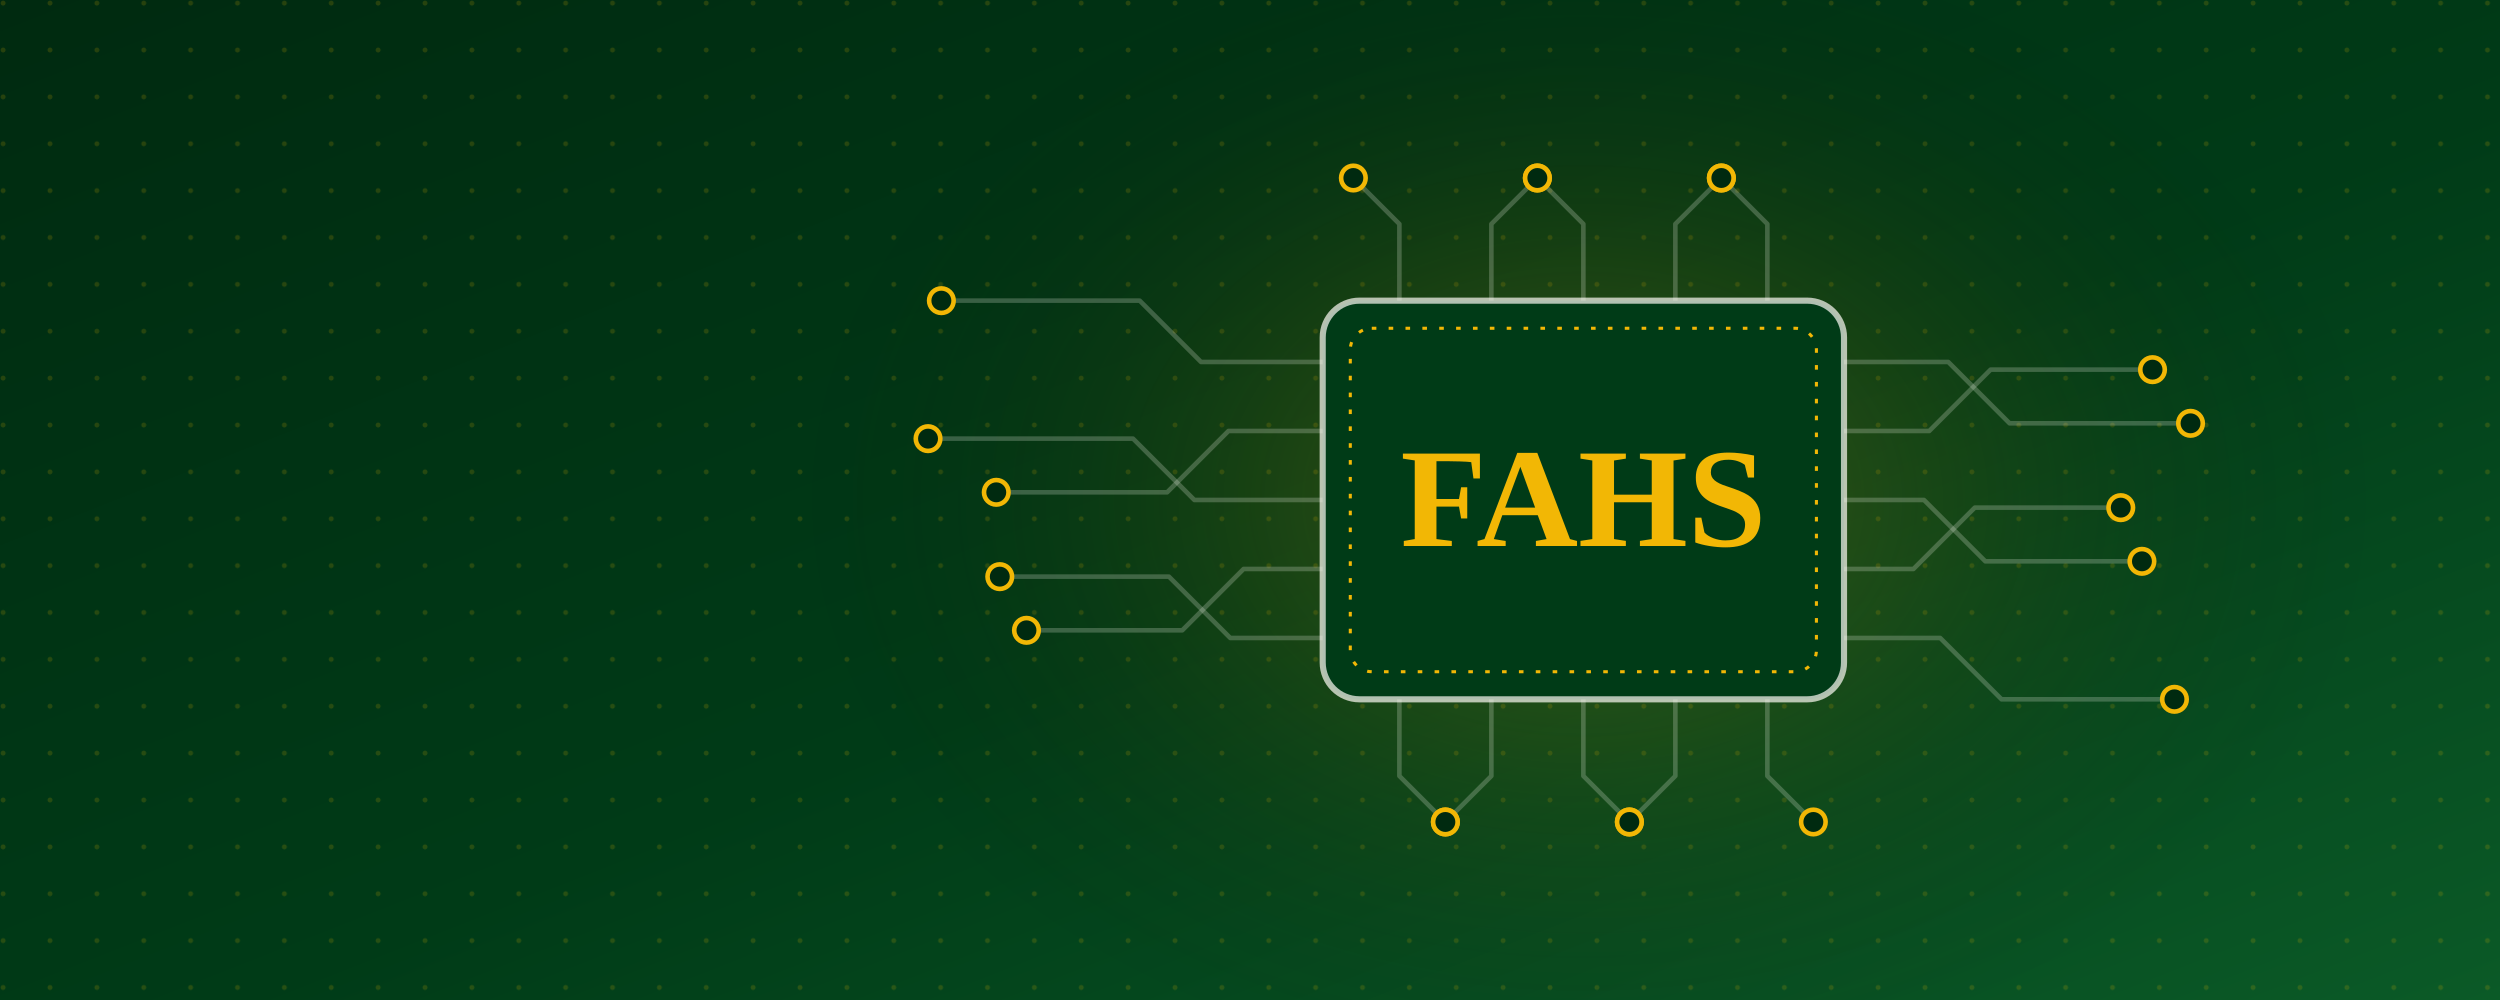
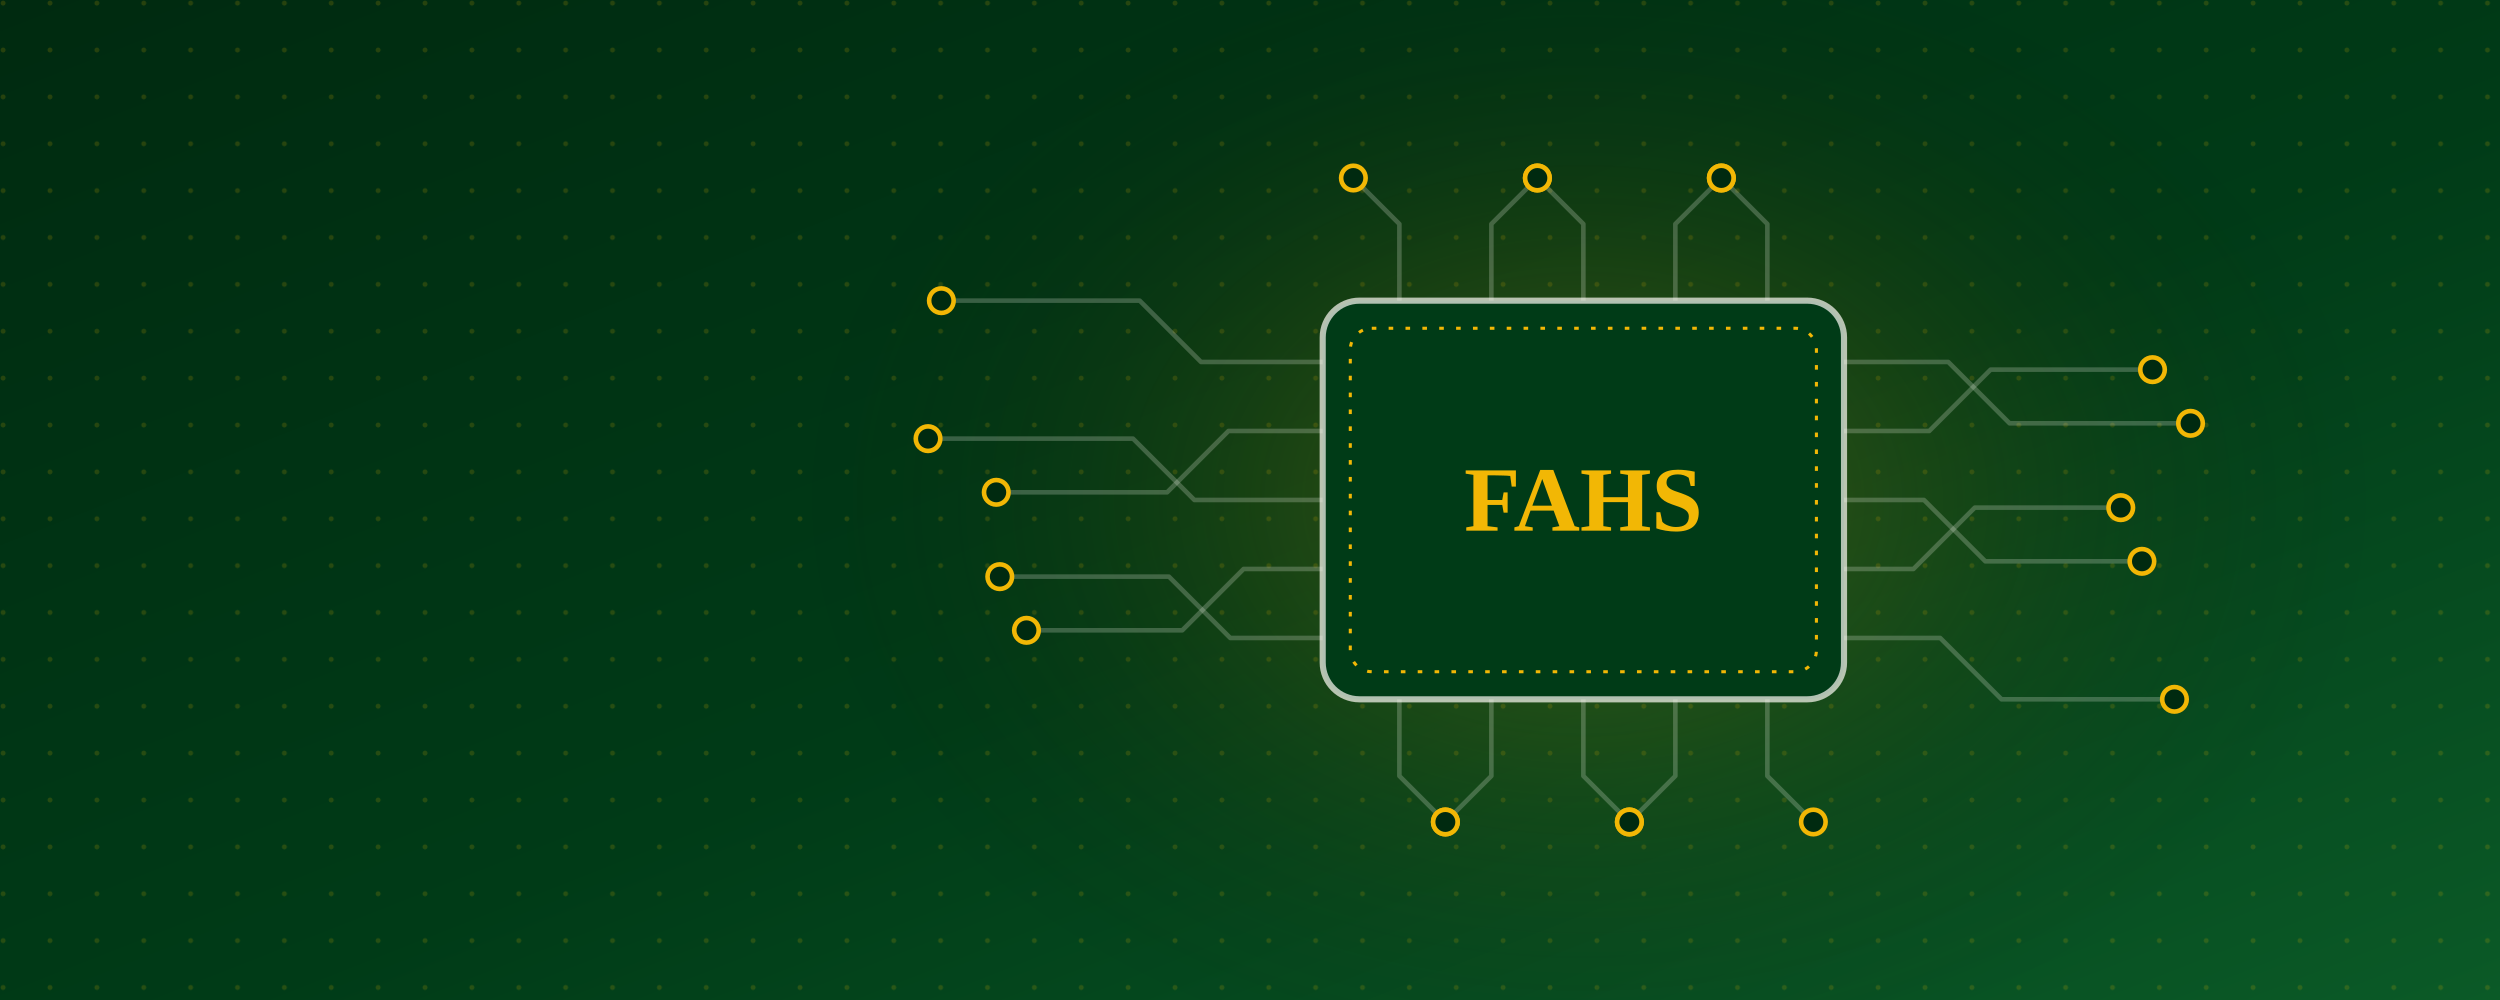
<svg xmlns="http://www.w3.org/2000/svg" viewBox="0 0 1600 640" width="1600" height="640" role="img" aria-hidden="true" focusable="false">
  <defs>
    <linearGradient id="bgo13" x1="0" y1="0" x2="1" y2="1">
      <stop offset="0" stop-color="#002a10" />
      <stop offset="0.55" stop-color="#003b17" />
      <stop offset="1" stop-color="#0b5a27" />
    </linearGradient>
    <radialGradient id="glo13" cx="50%" cy="50%" r="50%">
      <stop offset="0" stop-color="rgba(242,183,5,0.28)" />
      <stop offset="1" stop-color="rgba(0,0,0,0)" />
    </radialGradient>
    <pattern id="dto13" width="30" height="30" patternUnits="userSpaceOnUse">
      <circle cx="2" cy="2" r="1.6" fill="rgba(242,183,5,0.16)" />
    </pattern>
  </defs>
  <rect width="1600" height="640" fill="url(#bgo13)" />
  <rect width="1600" height="640" fill="url(#dto13)" />
  <ellipse cx="1013.3" cy="320" rx="510.3" ry="372.9" fill="url(#glo13)" />
  <g transform="translate(522.7 25.6) scale(0.9813)">
    <polyline points="330,210 250.65,210 210.65,170 81.3,170" fill="none" stroke="rgba(252,250,244,0.22)" stroke-width="3" stroke-linejoin="round" stroke-linecap="round" />
    <circle cx="81.3" cy="170" r="8" fill="#002a10" stroke="#f2b705" stroke-width="3" />
    <polyline points="670,210 737.991,210 777.991,250 895.983,250" fill="none" stroke="rgba(252,250,244,0.22)" stroke-width="3" stroke-linejoin="round" stroke-linecap="round" />
    <circle cx="896" cy="250" r="8" fill="#002a10" stroke="#f2b705" stroke-width="3" />
    <polyline points="330,255 268.53,255 228.53,295 117.059,295" fill="none" stroke="rgba(252,250,244,0.22)" stroke-width="3" stroke-linejoin="round" stroke-linecap="round" />
    <circle cx="117.1" cy="295" r="8" fill="#002a10" stroke="#f2b705" stroke-width="3" />
    <polyline points="670,255 725.58,255 765.58,215 871.159,215" fill="none" stroke="rgba(252,250,244,0.22)" stroke-width="3" stroke-linejoin="round" stroke-linecap="round" />
    <circle cx="871.2" cy="215" r="8" fill="#002a10" stroke="#f2b705" stroke-width="3" />
    <polyline points="330,300 246.302,300 206.302,260 72.604,260" fill="none" stroke="rgba(252,250,244,0.22)" stroke-width="3" stroke-linejoin="round" stroke-linecap="round" />
    <circle cx="72.6" cy="260" r="8" fill="#002a10" stroke="#f2b705" stroke-width="3" />
    <polyline points="670,300 722.157,300 762.157,340 864.315,340" fill="none" stroke="rgba(252,250,244,0.22)" stroke-width="3" stroke-linejoin="round" stroke-linecap="round" />
    <circle cx="864.3" cy="340" r="8" fill="#002a10" stroke="#f2b705" stroke-width="3" />
    <polyline points="330,345 278.406,345 238.406,385 136.812,385" fill="none" stroke="rgba(252,250,244,0.22)" stroke-width="3" stroke-linejoin="round" stroke-linecap="round" />
    <circle cx="136.8" cy="385" r="8" fill="#002a10" stroke="#f2b705" stroke-width="3" />
    <polyline points="670,345 715.274,345 755.274,305 850.548,305" fill="none" stroke="rgba(252,250,244,0.22)" stroke-width="3" stroke-linejoin="round" stroke-linecap="round" />
    <circle cx="850.5" cy="305" r="8" fill="#002a10" stroke="#f2b705" stroke-width="3" />
    <polyline points="330,390 269.721,390 229.721,350 119.443,350" fill="none" stroke="rgba(252,250,244,0.22)" stroke-width="3" stroke-linejoin="round" stroke-linecap="round" />
    <circle cx="119.4" cy="350" r="8" fill="#002a10" stroke="#f2b705" stroke-width="3" />
    <polyline points="670,390 732.736,390 772.736,430 885.471,430" fill="none" stroke="rgba(252,250,244,0.22)" stroke-width="3" stroke-linejoin="round" stroke-linecap="round" />
    <circle cx="885.5" cy="430" r="8" fill="#002a10" stroke="#f2b705" stroke-width="3" />
    <polyline points="380,170 380,120 350,90" fill="none" stroke="rgba(252,250,244,0.22)" stroke-width="3" stroke-linejoin="round" stroke-linecap="round" />
    <circle cx="350" cy="90" r="8" fill="#002a10" stroke="#f2b705" stroke-width="3" />
    <polyline points="380,430 380,480 410,510" fill="none" stroke="rgba(252,250,244,0.22)" stroke-width="3" stroke-linejoin="round" stroke-linecap="round" />
    <circle cx="410" cy="510" r="8" fill="#002a10" stroke="#f2b705" stroke-width="3" />
    <polyline points="440,170 440,120 470,90" fill="none" stroke="rgba(252,250,244,0.22)" stroke-width="3" stroke-linejoin="round" stroke-linecap="round" />
    <circle cx="470" cy="90" r="8" fill="#002a10" stroke="#f2b705" stroke-width="3" />
    <polyline points="440,430 440,480 410,510" fill="none" stroke="rgba(252,250,244,0.22)" stroke-width="3" stroke-linejoin="round" stroke-linecap="round" />
    <circle cx="410" cy="510" r="8" fill="#002a10" stroke="#f2b705" stroke-width="3" />
    <polyline points="500,170 500,120 470,90" fill="none" stroke="rgba(252,250,244,0.22)" stroke-width="3" stroke-linejoin="round" stroke-linecap="round" />
    <circle cx="470" cy="90" r="8" fill="#002a10" stroke="#f2b705" stroke-width="3" />
    <polyline points="500,430 500,480 530,510" fill="none" stroke="rgba(252,250,244,0.22)" stroke-width="3" stroke-linejoin="round" stroke-linecap="round" />
    <circle cx="530" cy="510" r="8" fill="#002a10" stroke="#f2b705" stroke-width="3" />
    <polyline points="560,170 560,120 590,90" fill="none" stroke="rgba(252,250,244,0.22)" stroke-width="3" stroke-linejoin="round" stroke-linecap="round" />
    <circle cx="590" cy="90" r="8" fill="#002a10" stroke="#f2b705" stroke-width="3" />
    <polyline points="560,430 560,480 530,510" fill="none" stroke="rgba(252,250,244,0.22)" stroke-width="3" stroke-linejoin="round" stroke-linecap="round" />
    <circle cx="530" cy="510" r="8" fill="#002a10" stroke="#f2b705" stroke-width="3" />
    <polyline points="620,170 620,120 590,90" fill="none" stroke="rgba(252,250,244,0.22)" stroke-width="3" stroke-linejoin="round" stroke-linecap="round" />
    <circle cx="590" cy="90" r="8" fill="#002a10" stroke="#f2b705" stroke-width="3" />
    <polyline points="620,430 620,480 650,510" fill="none" stroke="rgba(252,250,244,0.22)" stroke-width="3" stroke-linejoin="round" stroke-linecap="round" />
    <circle cx="650" cy="510" r="8" fill="#002a10" stroke="#f2b705" stroke-width="3" />
    <rect x="330" y="170" width="340" height="260" rx="24" fill="#003b17" stroke="#fcfaf4" stroke-opacity="0.7" stroke-width="4" />
    <rect x="348" y="188" width="304" height="224" rx="14" fill="none" stroke="#f2b705" stroke-width="2" stroke-dasharray="3 8" />
-     <text x="500" y="330" text-anchor="middle" font-family="Georgia, 'Times New Roman', serif" font-size="92" font-weight="700" fill="#f2b705">FAHS</text>
+     <text x="500" y="320" text-anchor="middle" font-family="Georgia, 'Times New Roman', serif" font-size="60" font-weight="700" fill="#f2b705">FAHS</text>
  </g>
</svg>
